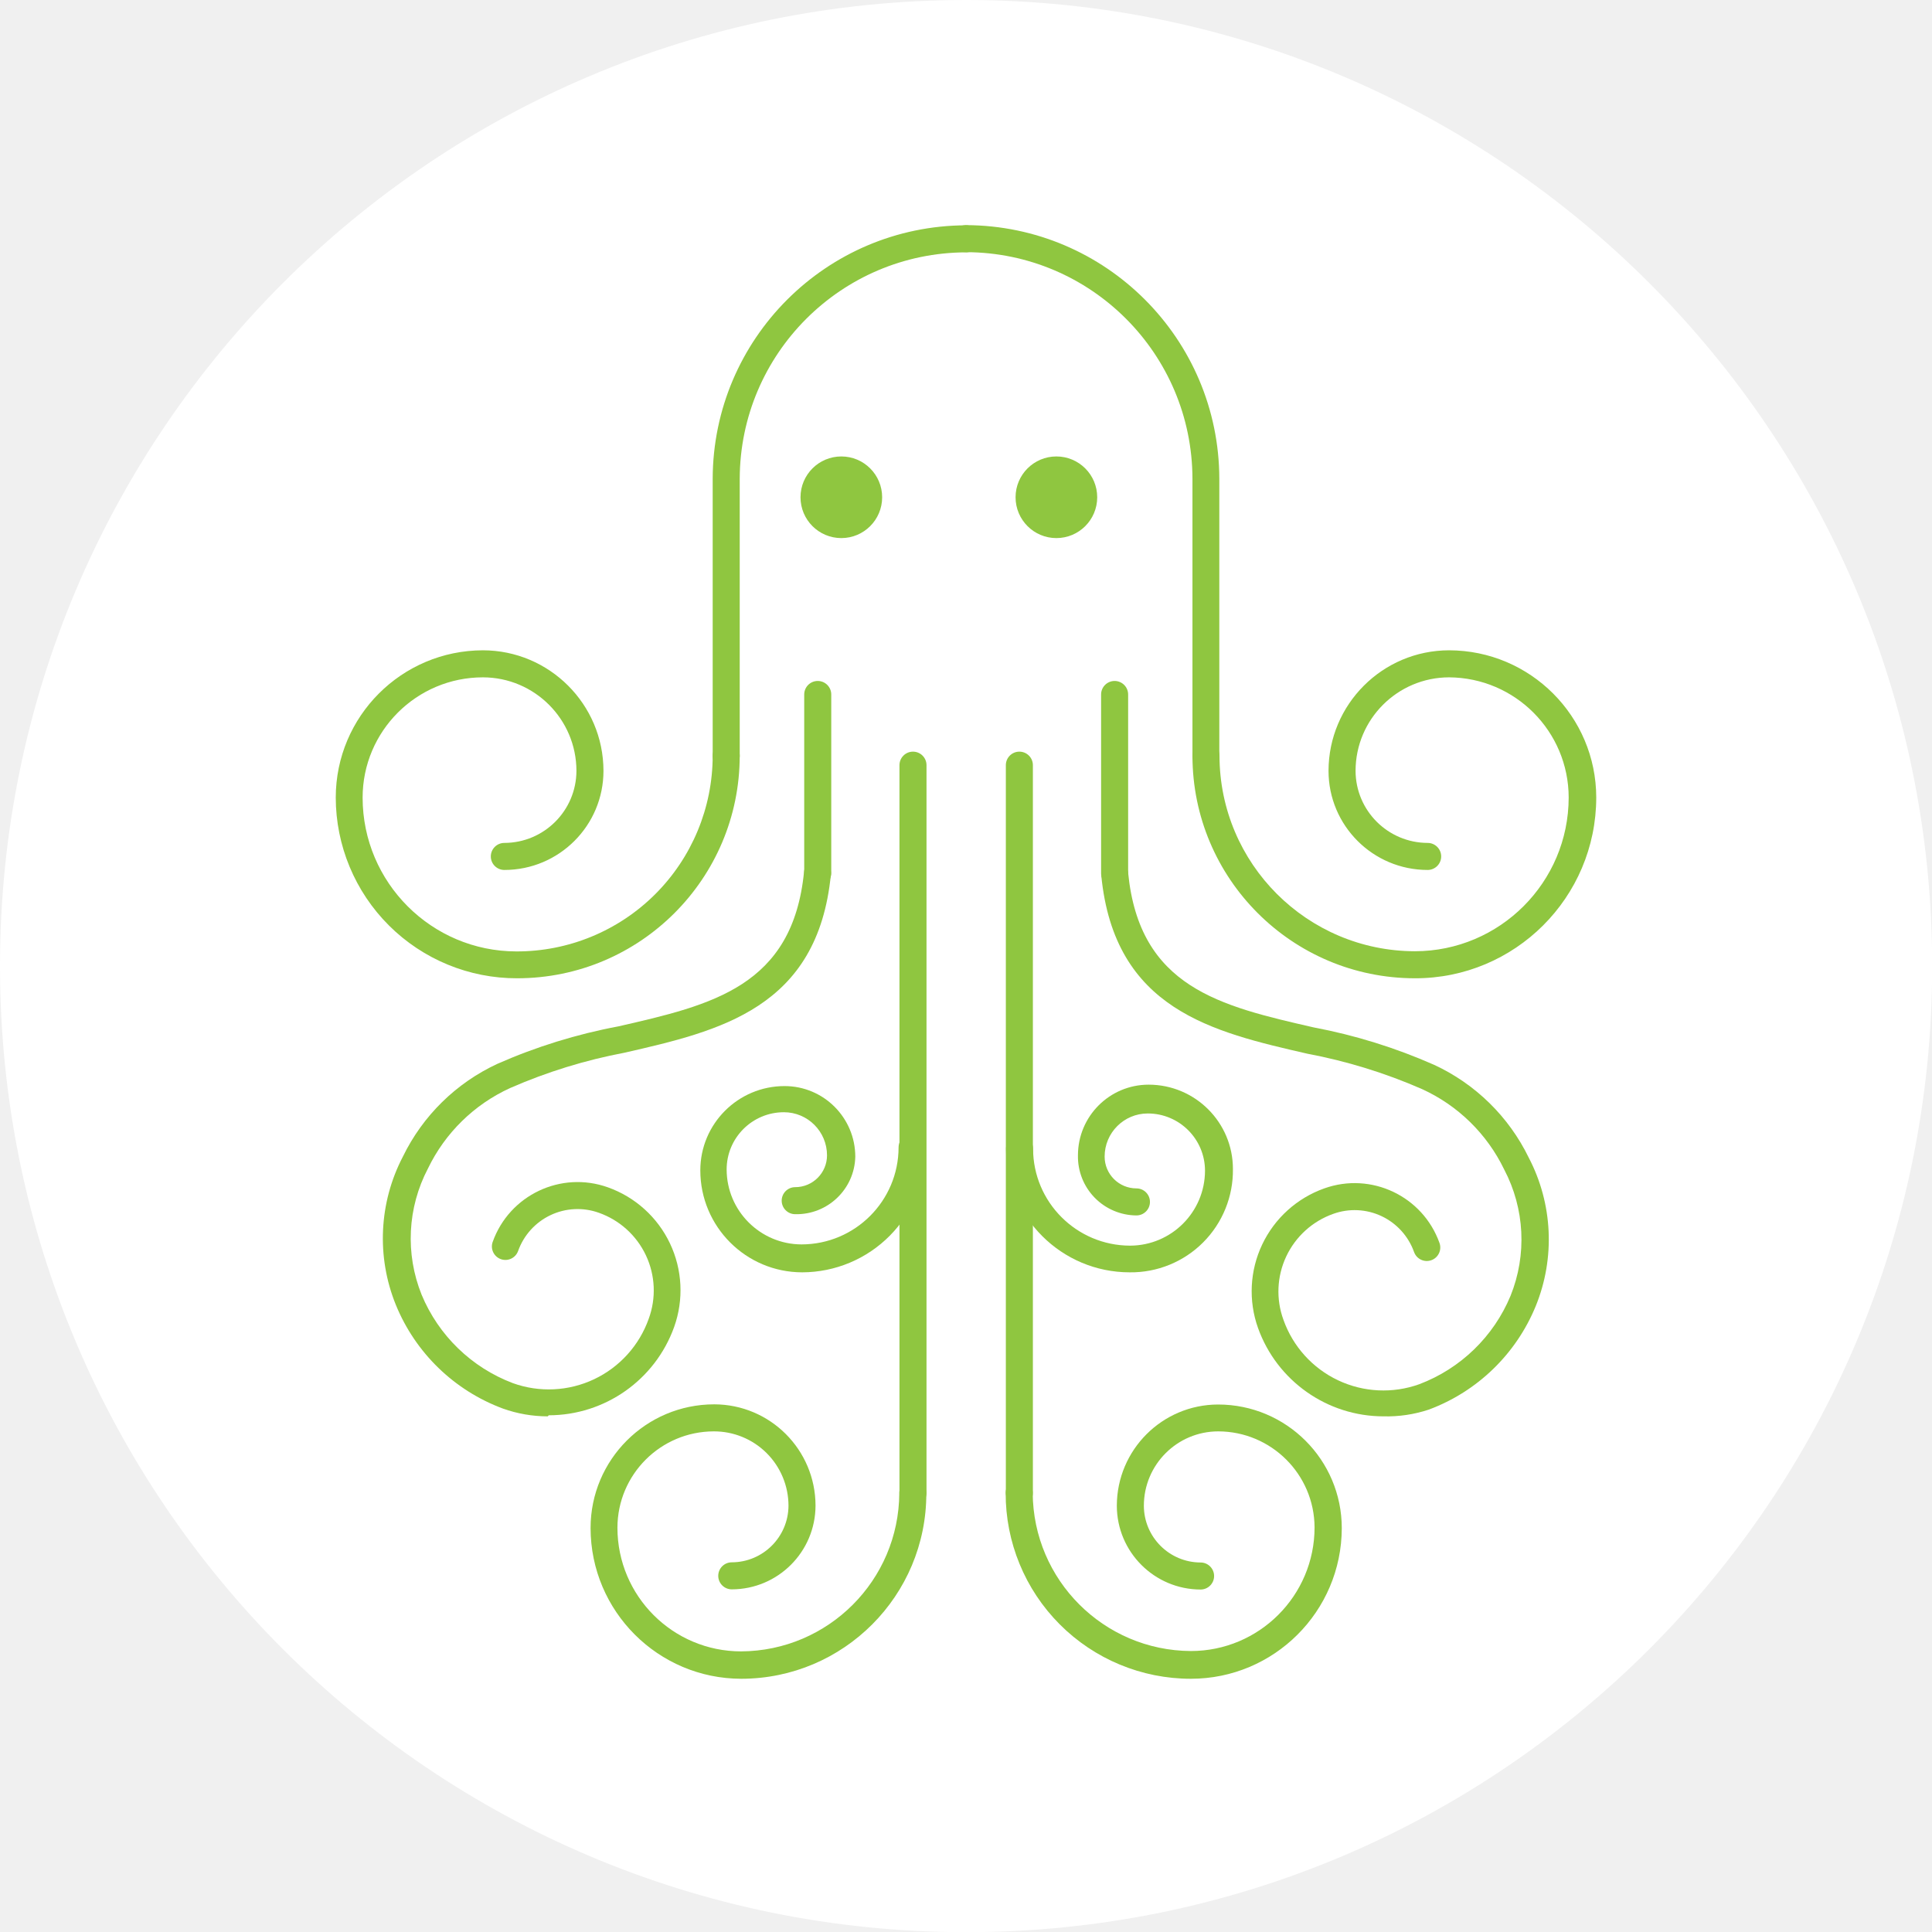
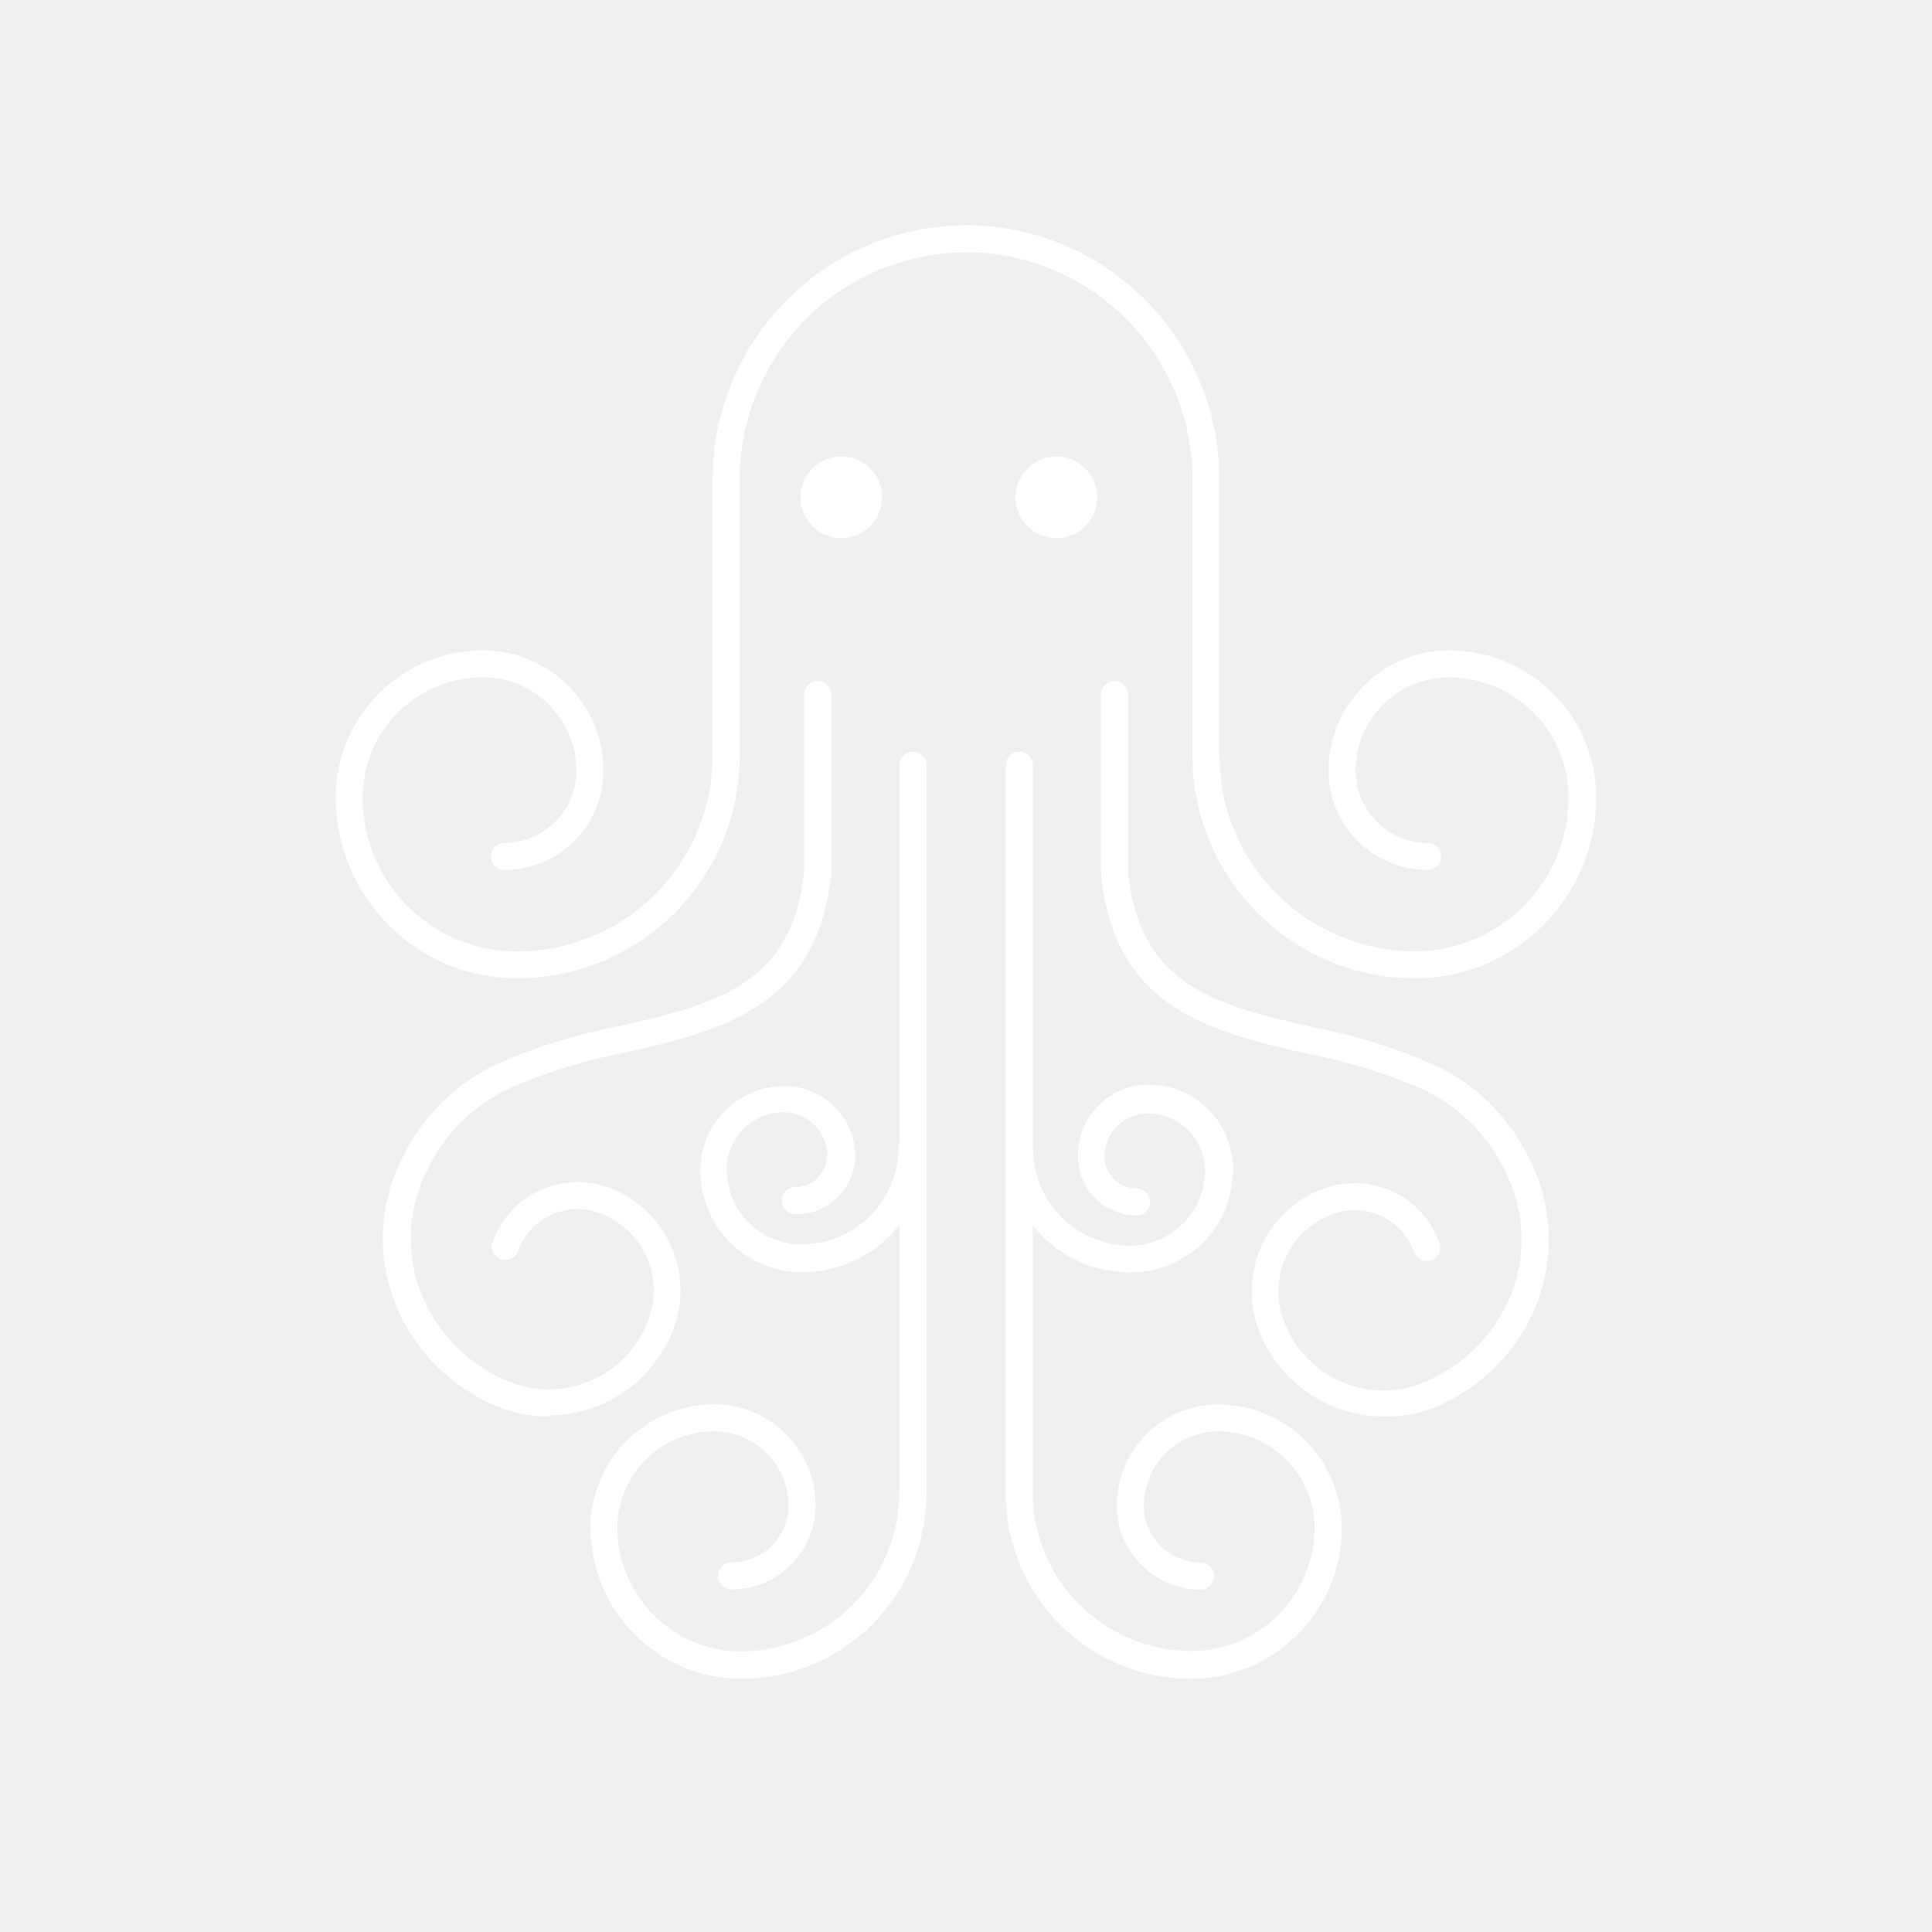
<svg xmlns="http://www.w3.org/2000/svg" viewBox="0 0 109.33 109.33">
  <defs>
-     <style>.cls-1{fill:#fff;}.cls-2{fill:#8fc640;}</style>
+     <style>
+             .cls-1 {
+                 fill: transparent;
+             }
+ 
+             .cls-2 {
+                 fill: white;
+             }
+         </style>
  </defs>
  <g id="Layer_2" data-name="Layer 2">
    <g id="Layer_1-2" data-name="Layer 1">
      <circle class="cls-1" cx="54.67" cy="54.67" r="54.67" />
      <path class="cls-2" d="M41.09,43.53a.76.76,0,0,1-.76-.76V27.09A14.38,14.38,0,0,1,54.67,12.75a.76.76,0,1,1,0,1.53A12.85,12.85,0,0,0,41.86,27.09V42.77A.76.76,0,0,1,41.09,43.53Z" />
      <path class="cls-2" d="M29.27,55.36A10.24,10.24,0,0,1,19,45.13a8.34,8.34,0,0,1,8.33-8.33,6.83,6.83,0,0,1,6.82,6.82,5.61,5.61,0,0,1-5.61,5.61.76.76,0,0,1,0-1.53,4.09,4.09,0,0,0,4.08-4.08,5.3,5.3,0,0,0-5.29-5.29,6.81,6.81,0,0,0-6.81,6.81,8.71,8.71,0,0,0,8.7,8.7A11.08,11.08,0,0,0,40.33,42.77a.76.76,0,1,1,1.53,0A12.6,12.6,0,0,1,29.27,55.36Z" />
      <path class="cls-2" d="M31,80.15a7.55,7.55,0,0,1-2.54-.44,10.49,10.49,0,0,1-6.06-5.87,10,10,0,0,1,.4-8.39,11.17,11.17,0,0,1,5.35-5.25A31.18,31.18,0,0,1,35,58.08c5.29-1.21,9.86-2.26,10.5-8.75a.76.76,0,1,1,1.52.15c-.74,7.58-6.3,8.86-11.67,10.09a30.05,30.05,0,0,0-6.48,2,9.57,9.57,0,0,0-4.65,4.55,8.52,8.52,0,0,0-.36,7.15,9.07,9.07,0,0,0,5.16,5,6,6,0,0,0,7.69-3.64,4.66,4.66,0,0,0-2.82-6,3.57,3.57,0,0,0-4.57,2.16.76.76,0,1,1-1.44-.51,5.1,5.1,0,0,1,6.52-3.09,6.18,6.18,0,0,1,3.75,7.9,7.55,7.55,0,0,1-7.1,5Z" />
      <path class="cls-2" d="M41.95,95a8.54,8.54,0,0,1-8.53-8.53,7,7,0,0,1,7-7,5.74,5.74,0,0,1,5.73,5.73,4.75,4.75,0,0,1-4.74,4.74.76.76,0,1,1,0-1.53,3.22,3.22,0,0,0,3.21-3.21A4.21,4.21,0,0,0,40.39,81a5.46,5.46,0,0,0-5.45,5.45,7,7,0,0,0,7,7,9,9,0,0,0,8.95-8.95.76.76,0,1,1,1.53,0A10.48,10.48,0,0,1,41.95,95Z" />
      <path class="cls-2" d="M45.4,72a5.77,5.77,0,0,1-5.77-5.77,4.77,4.77,0,0,1,4.77-4.77,4,4,0,0,1,4,4A3.33,3.33,0,0,1,45,68.71a.76.76,0,0,1,0-1.53,1.8,1.8,0,0,0,1.8-1.8,2.44,2.44,0,0,0-2.44-2.44,3.24,3.24,0,0,0-3.24,3.24,4.25,4.25,0,0,0,4.24,4.24,5.5,5.5,0,0,0,5.49-5.49.76.76,0,1,1,1.53,0A7,7,0,0,1,45.4,72Z" />
      <path class="cls-2" d="M51.66,85.24a.76.76,0,0,1-.76-.76V43.3a.76.76,0,0,1,1.53,0V84.48A.76.76,0,0,1,51.66,85.24Z" />
      <path class="cls-2" d="M46.27,50.17a.76.76,0,0,1-.76-.76V39.3a.76.76,0,0,1,1.53,0V49.4A.76.76,0,0,1,46.27,50.17Z" />
      <path class="cls-2" d="M68.24,43.53a.76.76,0,0,1-.76-.76V27.09A12.85,12.85,0,0,0,54.67,14.27a.76.76,0,1,1,0-1.53A14.38,14.38,0,0,1,69,27.09V42.77A.76.76,0,0,1,68.24,43.53Z" />
      <path class="cls-2" d="M80.07,55.36A12.6,12.6,0,0,1,67.48,42.77a.76.76,0,1,1,1.53,0A11.08,11.08,0,0,0,80.07,53.83a8.71,8.71,0,0,0,8.7-8.7A6.81,6.81,0,0,0,82,38.33a5.3,5.3,0,0,0-5.29,5.29,4.09,4.09,0,0,0,4.08,4.08.76.76,0,0,1,0,1.53,5.61,5.61,0,0,1-5.61-5.61A6.83,6.83,0,0,1,82,36.8a8.34,8.34,0,0,1,8.33,8.33A10.24,10.24,0,0,1,80.07,55.36Z" />
      <path class="cls-2" d="M78.29,80.15a7.55,7.55,0,0,1-7.1-5,6.18,6.18,0,0,1,3.75-7.9,5.1,5.1,0,0,1,6.52,3.09.76.76,0,0,1-1.44.51,3.57,3.57,0,0,0-4.57-2.16,4.66,4.66,0,0,0-2.82,6,6,6,0,0,0,7.69,3.64,9.07,9.07,0,0,0,5.16-5,8.52,8.52,0,0,0-.36-7.15,9.57,9.57,0,0,0-4.65-4.55,30.05,30.05,0,0,0-6.48-2c-5.37-1.23-10.93-2.5-11.67-10.09a.76.76,0,1,1,1.52-.15c.64,6.49,5.21,7.54,10.5,8.75a31.18,31.18,0,0,1,6.82,2.12,11.17,11.17,0,0,1,5.35,5.25,10,10,0,0,1,.4,8.39,10.49,10.49,0,0,1-6.06,5.87A7.55,7.55,0,0,1,78.29,80.15Z" />
      <path class="cls-2" d="M67.39,95A10.48,10.48,0,0,1,56.91,84.48a.76.76,0,1,1,1.53,0,9,9,0,0,0,8.95,8.95,7,7,0,0,0,7-7A5.46,5.46,0,0,0,68.94,81a4.21,4.21,0,0,0-4.21,4.21,3.22,3.22,0,0,0,3.21,3.21.76.76,0,1,1,0,1.53,4.75,4.75,0,0,1-4.74-4.74,5.74,5.74,0,0,1,5.73-5.73,7,7,0,0,1,7,7A8.54,8.54,0,0,1,67.39,95Z" />
      <path class="cls-2" d="M63.93,72a7,7,0,0,1-7-7,.76.76,0,1,1,1.53,0,5.5,5.5,0,0,0,5.49,5.49,4.25,4.25,0,0,0,4.24-4.24,3.24,3.24,0,0,0-3.24-3.24,2.44,2.44,0,0,0-2.44,2.44,1.8,1.8,0,0,0,1.8,1.8.76.76,0,0,1,0,1.53A3.33,3.33,0,0,1,61,65.38a4,4,0,0,1,4-4,4.77,4.77,0,0,1,4.77,4.77A5.77,5.77,0,0,1,63.93,72Z" />
      <path class="cls-2" d="M57.68,85.24a.76.76,0,0,1-.76-.76V43.3a.76.76,0,0,1,1.53,0V84.48A.76.76,0,0,1,57.68,85.24Z" />
      <path class="cls-2" d="M63.07,50.17a.76.76,0,0,1-.76-.76V39.3a.76.76,0,0,1,1.53,0V49.4A.76.76,0,0,1,63.07,50.17Z" />
      <circle class="cls-2" cx="47.61" cy="28.14" r="2.31" />
      <circle class="cls-2" cx="59.78" cy="28.14" r="2.31" />
    </g>
  </g>
</svg>
